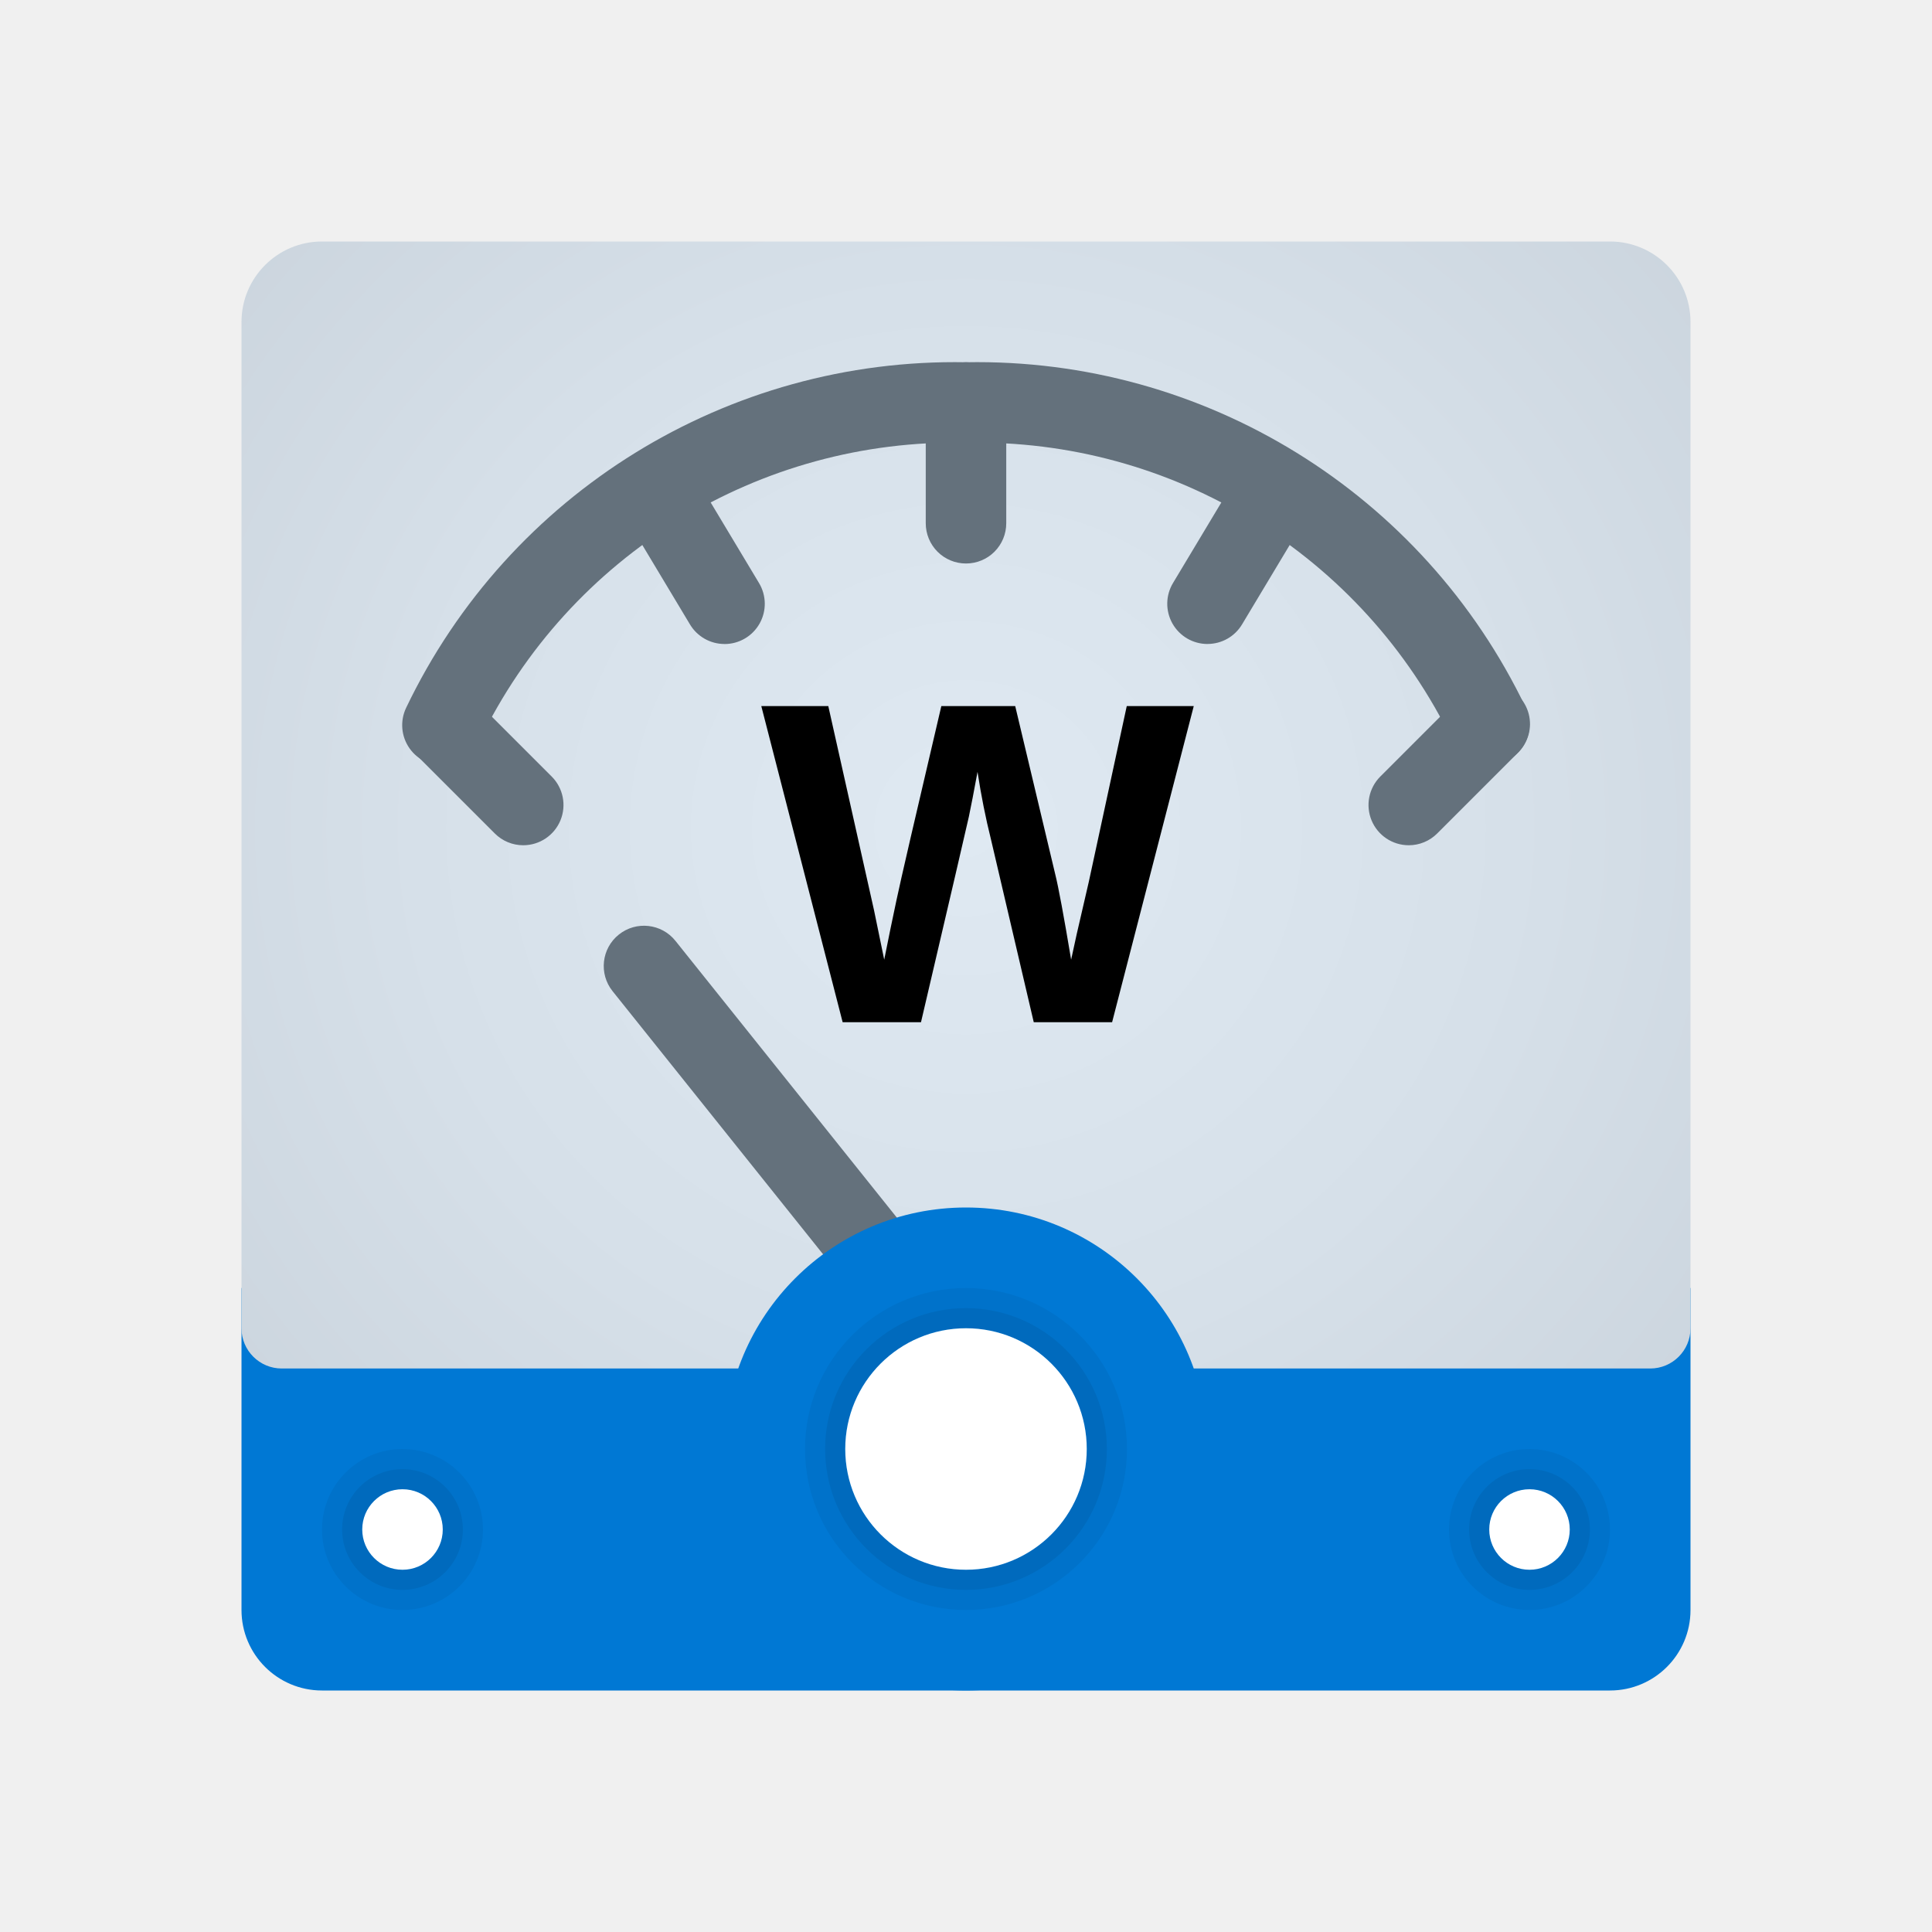
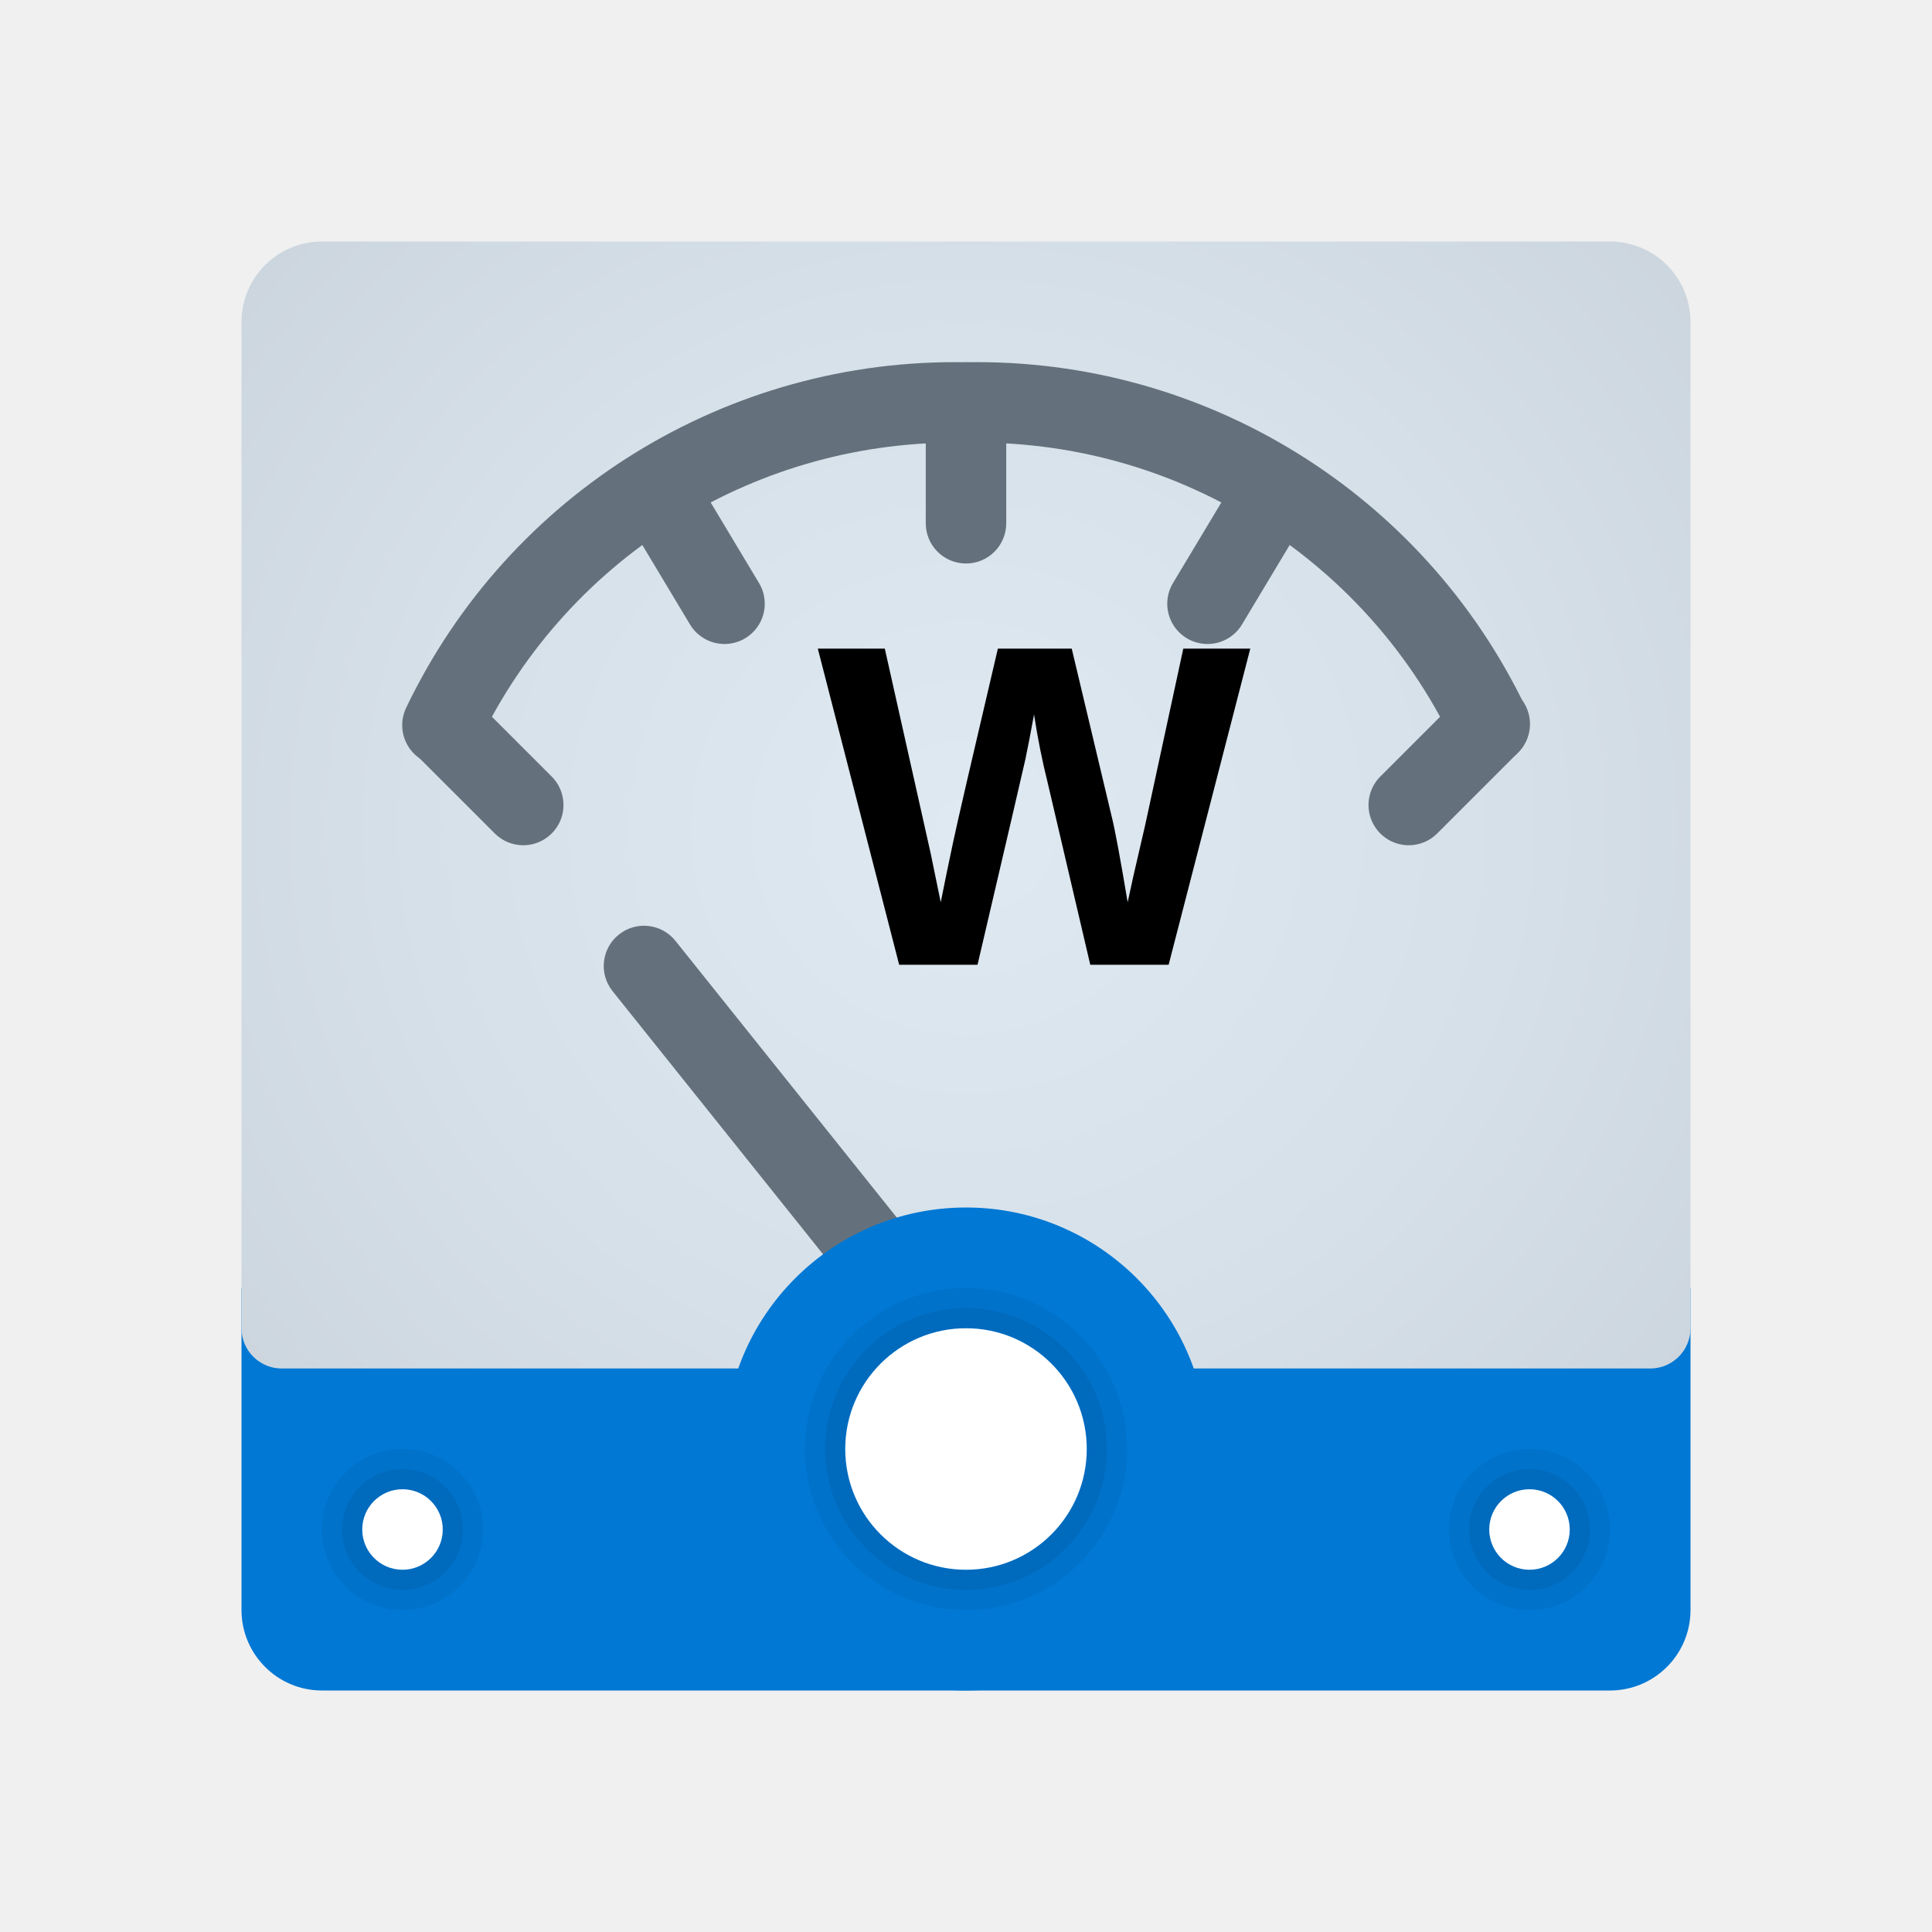
- <svg xmlns="http://www.w3.org/2000/svg" width="48" height="48">
+ <svg xmlns="http://www.w3.org/2000/svg" viewBox="0 0 48 48" width="48px" height="48px">
  <defs>
-     <radialGradient gradientUnits="userSpaceOnUse" gradientTransform="translate(0 0.2069) scale(1 0.96552)" r="34.957" cy="21.087" cx="24" data-name="Безымянный градиент 146" id="Безымянный_градиент_146">
-       <stop stop-color="#dfe9f2" offset="0" />
-       <stop stop-color="#d6e0e9" offset="0.391" />
-       <stop stop-color="#bfc8d1" offset="1" />
+     <radialGradient id="tN2NVbCkHpmdDkE~sLp2sa" cx="24" cy="21.087" r="34.957" data-name="Безымянный градиент 146" gradientTransform="matrix(1 0 0 .96552 0 .207)" gradientUnits="userSpaceOnUse">
+       <stop offset="0" stop-color="#dfe9f2" />
+       <stop offset=".391" stop-color="#d6e0e9" />
+       <stop offset="1" stop-color="#bfc8d1" />
    </radialGradient>
  </defs>
+   <path fill="#0078d4" d="M6,32H42a0,0,0,0,1,0,0v8a2,2,0,0,1-2,2H8a2,2,0,0,1-2-2V32A0,0,0,0,1,6,32Z" />
+   <path fill="url(#tN2NVbCkHpmdDkE~sLp2sa)" d="M8,6H40a2,2,0,0,1,2,2V33a1,1,0,0,1-1,1H7a1,1,0,0,1-1-1V8A2,2,0,0,1,8,6Z" />
+   <path fill="#64717c" d="M37.001,19a1.0 1,0,0,1-.912-.588A13.11,13.11,0,0,0,24,11a13.11,13.11,0,0,0-12.089,7.412,1,1,0,1,1-1.822-.824A15.11,15.11,0,0,1,24,9a15.11,15.11,0,0,1,13.911,8.588A1,1,0,0,1,37.001,19Z" />
+   <path fill="#64717c" d="M13,21a.997.997,0,0,1-.707-.293l-2-2A1.0 1,0,0,1,11.707,17.293l2,2A1,1,0,0,1,13,21Z" />
+   <path fill="#64717c" d="M18.001,16a.999.999,0,0,1-.858-.485l-1.5-2.5a1,1,0,1,1,1.715-1.029l1.5,2.5A1,1,0,0,1,18.001,16Z" />
+   <path fill="#64717c" d="M29.999,16a1,1,0,0,1-.856-1.515l1.5-2.5a1,1,0,1,1,1.715,1.029l-1.5,2.5A.999.999,0,0,1,29.999,16Z" />
+   <path fill="#64717c" d="M35,21a1,1,0,0,1-.707-1.707l2-2A1.0 1,0,1,1,37.707,18.707l-2,2A.997.997,0,0,1,35,21Z" />
+   <path fill="#64717c" d="M24,14a.999.999,0,0,1-1-1V10a1,1,0,0,1,2,0v3A.999.999,0,0,1,24,14Z" />
+   <path fill="#64717c" d="M24.001,35a.999.999,0,0,1-.782-.375l-8-10a1,1,0,1,1,1.562-1.25l8,10A1.0 1,0,0,1,24.001,35Z" />
+   <circle cx="24" cy="36" r="6" fill="#0078d4" />
  <g>
-     <path id="svg_1" fill="#0078d4" d="m6,32l36,0a0,0 0 0 1 0,0l0,8a2,2 0 0 1 -2,2l-32,0a2,2 0 0 1 -2,-2l0,-8a0,0 0 0 1 0,0z" class="cls-1" />
-     <path id="svg_2" fill="url(#Безымянный_градиент_146)" d="m8,6l32,0a2,2 0 0 1 2,2l0,25a1,1 0 0 1 -1,1l-34,0a1,1 0 0 1 -1,-1l0,-25a2,2 0 0 1 2,-2z" class="cls-2" />
-     <g id="svg_3">
-       <path id="svg_4" fill="#64717c" d="m37.001,19a1,1 0 0 1 -0.912,-0.588a13.11,13.11 0 0 0 -12.089,-7.412a13.11,13.11 0 0 0 -12.089,7.412a1,1 0 1 1 -1.822,-0.824a15.11,15.11 0 0 1 13.911,-8.588a15.11,15.11 0 0 1 13.911,8.588a1,1 0 0 1 -0.91,1.412z" class="cls-3" />
-       <path id="svg_5" fill="#64717c" d="m13,21a0.997,0.997 0 0 1 -0.707,-0.293l-2,-2a1,1 0 0 1 1.414,-1.414l2,2a1,1 0 0 1 -0.707,1.707z" class="cls-3" />
-       <path id="svg_6" fill="#64717c" d="m18.001,16a0.999,0.999 0 0 1 -0.858,-0.485l-1.5,-2.5a1,1 0 1 1 1.715,-1.029l1.5,2.5a1,1 0 0 1 -0.856,1.515z" class="cls-3" />
-       <path id="svg_7" fill="#64717c" d="m29.999,16a1,1 0 0 1 -0.856,-1.515l1.5,-2.5a1,1 0 1 1 1.715,1.029l-1.5,2.5a0.999,0.999 0 0 1 -0.858,0.485z" class="cls-3" />
-       <path id="svg_8" fill="#64717c" d="m35,21a1,1 0 0 1 -0.707,-1.707l2,-2a1,1 0 1 1 1.414,1.414l-2,2a0.997,0.997 0 0 1 -0.707,0.293z" class="cls-3" />
-       <path id="svg_9" fill="#64717c" d="m24,14a0.999,0.999 0 0 1 -1,-1l0,-3a1,1 0 0 1 2,0l0,3a0.999,0.999 0 0 1 -1,1z" class="cls-3" />
-     </g>
-     <path id="svg_10" fill="#64717c" d="m24.001,35a0.999,0.999 0 0 1 -0.782,-0.375l-8,-10a1,1 0 1 1 1.562,-1.25l8,10a1,1 0 0 1 -0.78,1.625z" class="cls-3" />
-     <circle id="svg_11" fill="#0078d4" r="6" cy="36" cx="24" class="cls-1" />
-     <g id="svg_12">
-       <g id="svg_13" opacity="0.05" class="cls-4">
-         <path id="svg_14" d="m24,33a3,3 0 1 1 -3,3a3,3 0 0 1 3,-3m0,-1a4,4 0 1 0 4,4a4.005,4.005 0 0 0 -4,-4z" />
-       </g>
-       <g id="svg_15" opacity="0.07" class="cls-5">
-         <path id="svg_16" d="m24,33a3,3 0 1 1 -3,3a3,3 0 0 1 3,-3m0,-0.5a3.5,3.5 0 1 0 3.5,3.5a3.504,3.504 0 0 0 -3.5,-3.5z" />
-       </g>
-       <circle id="svg_17" fill="#fff" r="3" cy="36" cx="24" class="cls-6" />
-     </g>
-     <g id="svg_18">
-       <g id="svg_19" opacity="0.05" class="cls-4">
-         <path id="svg_20" d="m10,37a1,1 0 1 1 -1,1a1,1 0 0 1 1,-1m0,-1a2,2 0 1 0 2,2a2.002,2.002 0 0 0 -2,-2z" />
-       </g>
-       <g id="svg_21" opacity="0.07" class="cls-5">
-         <path id="svg_22" d="m10,37a1,1 0 1 1 -1,1a1,1 0 0 1 1,-1m0,-0.5a1.5,1.5 0 1 0 1.5,1.5a1.502,1.502 0 0 0 -1.5,-1.5z" />
-       </g>
-       <circle id="svg_23" fill="#fff" r="1" cy="38" cx="10" class="cls-6" />
-     </g>
-     <g id="svg_24">
-       <g id="svg_25" opacity="0.05" class="cls-4">
-         <path id="svg_26" d="m38,37a1,1 0 1 1 -1,1a1,1 0 0 1 1,-1m0,-1a2,2 0 1 0 2,2a2.002,2.002 0 0 0 -2,-2z" />
-       </g>
-       <g id="svg_27" opacity="0.07" class="cls-5">
-         <path id="svg_28" d="m38,37a1,1 0 1 1 -1,1a1,1 0 0 1 1,-1m0,-0.5a1.5,1.5 0 1 0 1.5,1.5a1.502,1.502 0 0 0 -1.5,-1.5z" />
-       </g>
-       <circle id="svg_29" fill="#fff" r="1" cy="38" cx="38" class="cls-6" />
-     </g>
-     <text font-weight="bold" transform="matrix(0.475545 0 0 0.475545 8.91285 14.9879)" stroke="null" xml:space="preserve" text-anchor="start" font-family="'arial'" font-size="24" stroke-width="0" id="svg_30" y="21.887" x="21" fill="#000000">W</text>
+     <path d="M24,33a3,3,0,1,1-3,3,3,3,0,0,1,3-3m0-1a4,4,0,1,0,4,4,4.005,4.005,0,0,0-4-4Z" opacity=".05" />
+     <path d="M24,33a3,3,0,1,1-3,3,3,3,0,0,1,3-3m0-.5A3.5,3.5,0,1,0,27.5,36,3.504,3.504,0,0,0,24,32.5Z" opacity=".07" />
+     <circle cx="24" cy="36" r="3" fill="#fff" />
  </g>
+   <g>
+     <path d="M10,37a1,1,0,1,1-1,1,1,1,0,0,1,1-1m0-1a2,2,0,1,0,2,2,2.002,2.002,0,0,0-2-2Z" opacity=".05" />
+     <path d="M10,37a1,1,0,1,1-1,1,1,1,0,0,1,1-1m0-.5A1.5,1.5,0,1,0,11.5,38,1.502,1.502,0,0,0,10,36.5Z" opacity=".07" />
+     <circle cx="10" cy="38" r="1" fill="#fff" />
+   </g>
+   <g>
+     <path d="M38,37a1,1,0,1,1-1,1,1,1,0,0,1,1-1m0-1a2,2,0,1,0,2,2,2.002,2.002,0,0,0-2-2Z" opacity=".05" />
+     <path d="M38,37a1,1,0,1,1-1,1,1,1,0,0,1,1-1m0-.5A1.5,1.5,0,1,0,39.5,38,1.502,1.502,0,0,0,38,36.5Z" opacity=".07" />
+     <circle cx="38" cy="38" r="1" fill="#fff" />
+   </g>
+   <text font-weight="bold" transform="matrix(0.475545 0 0 0.475545 8.91285 14.9879)" stroke="null" xml:space="preserve" text-anchor="start" font-family="'arial'" font-size="24" stroke-width="0" id="svg_30" y="18.887" x="23.954" fill="#000000">W</text>
</svg>
